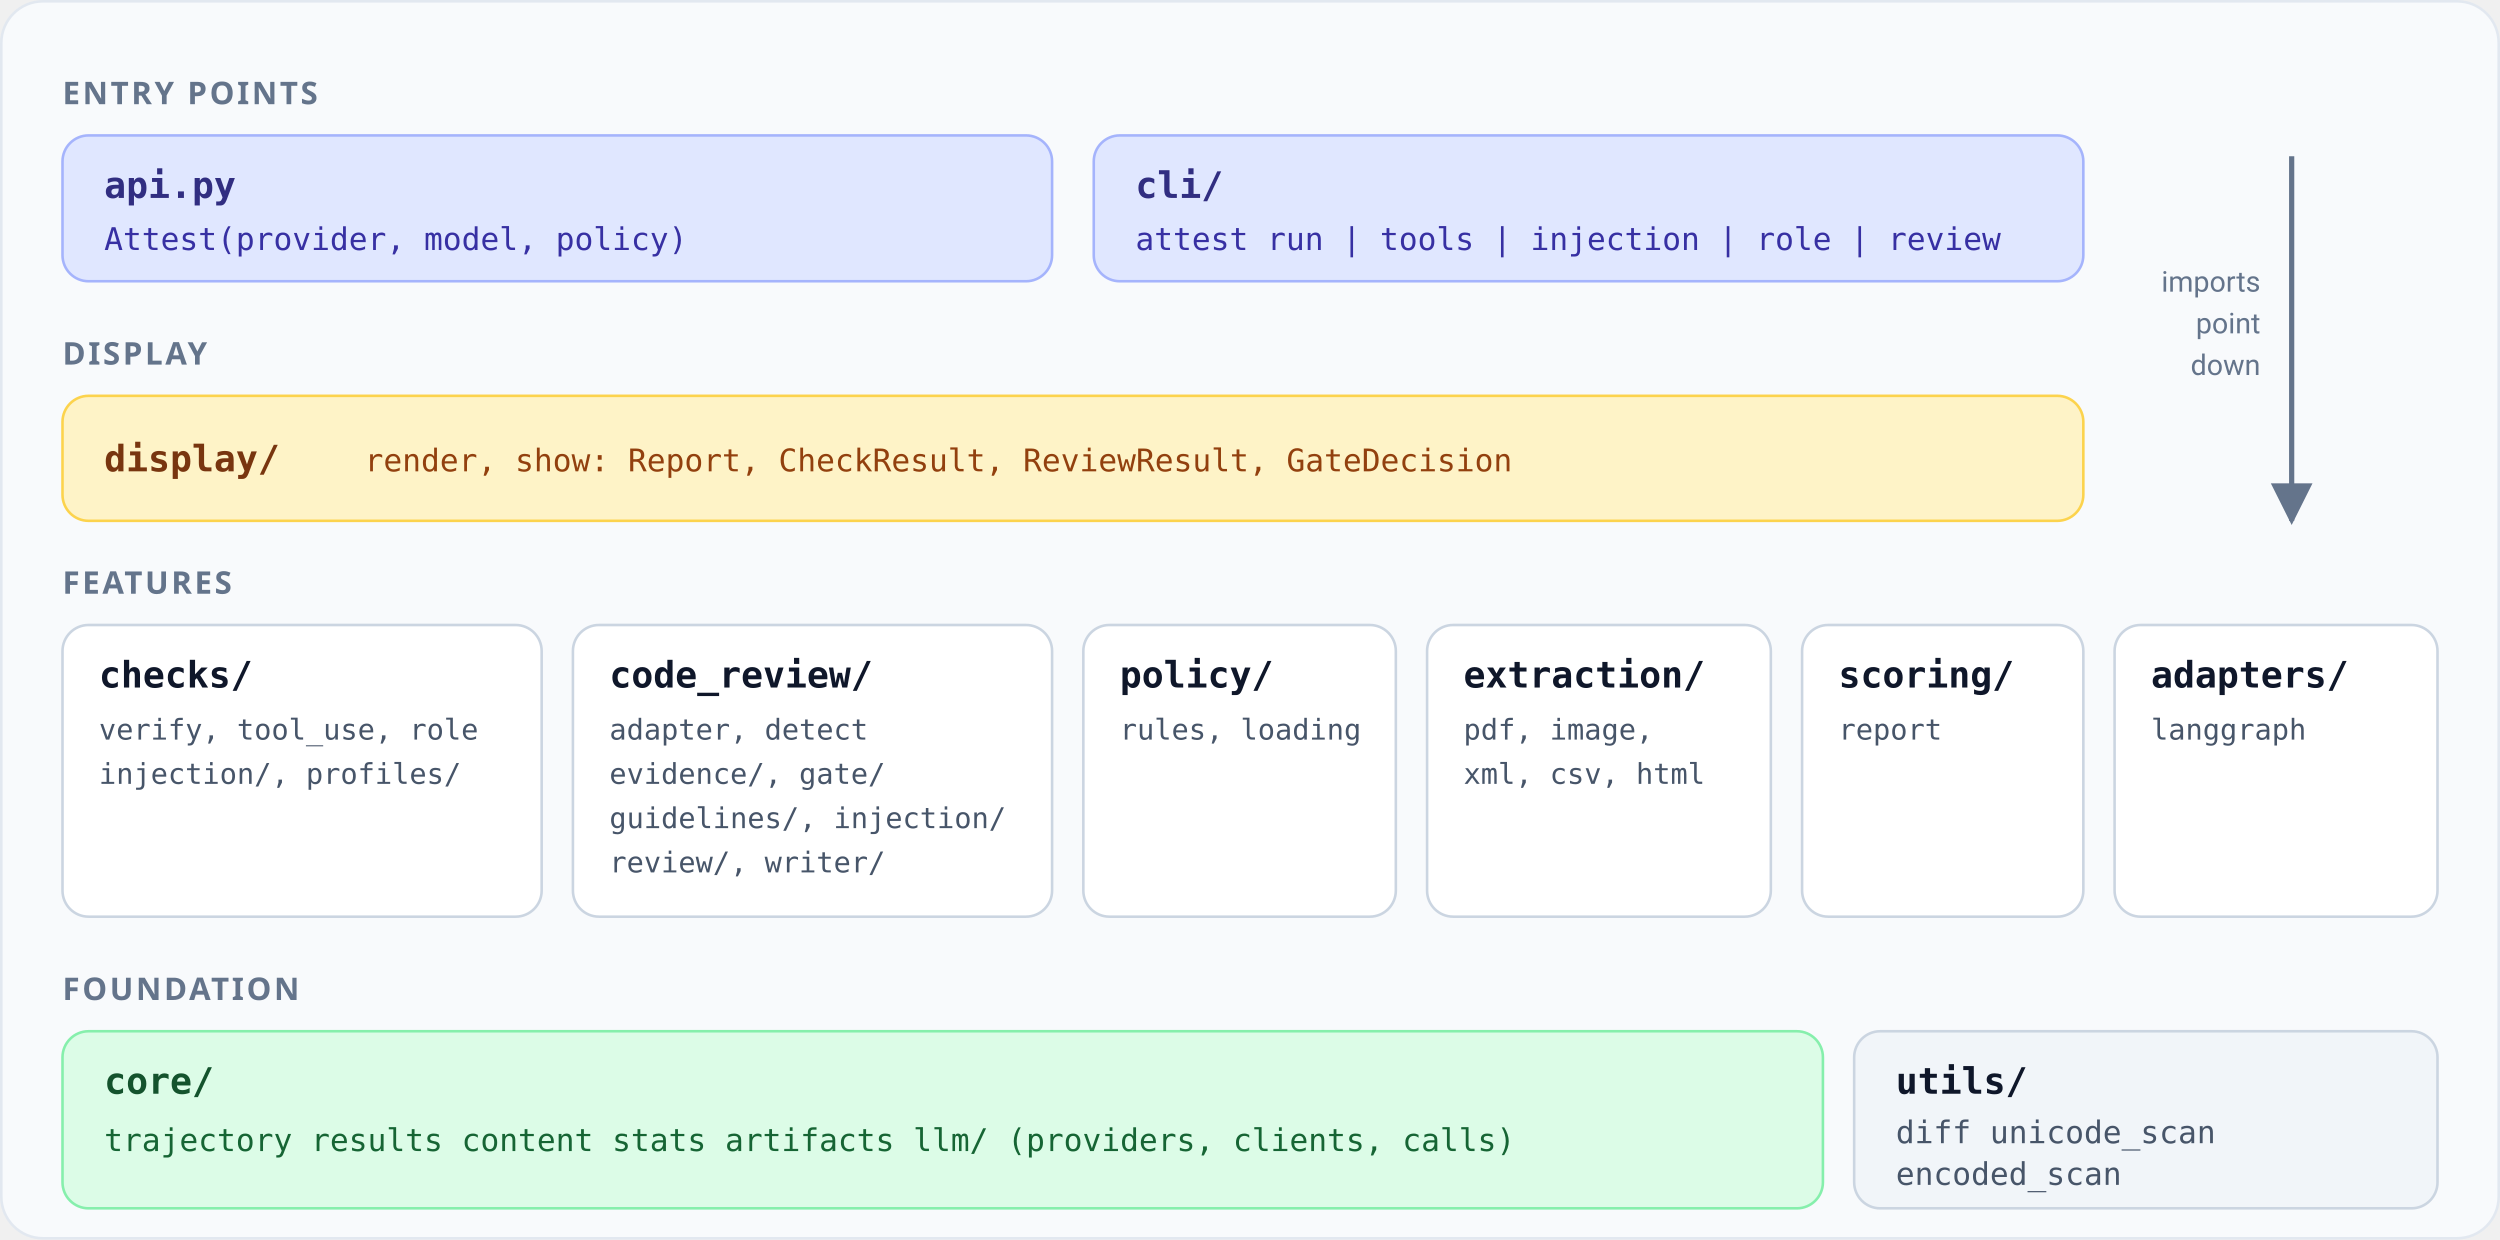
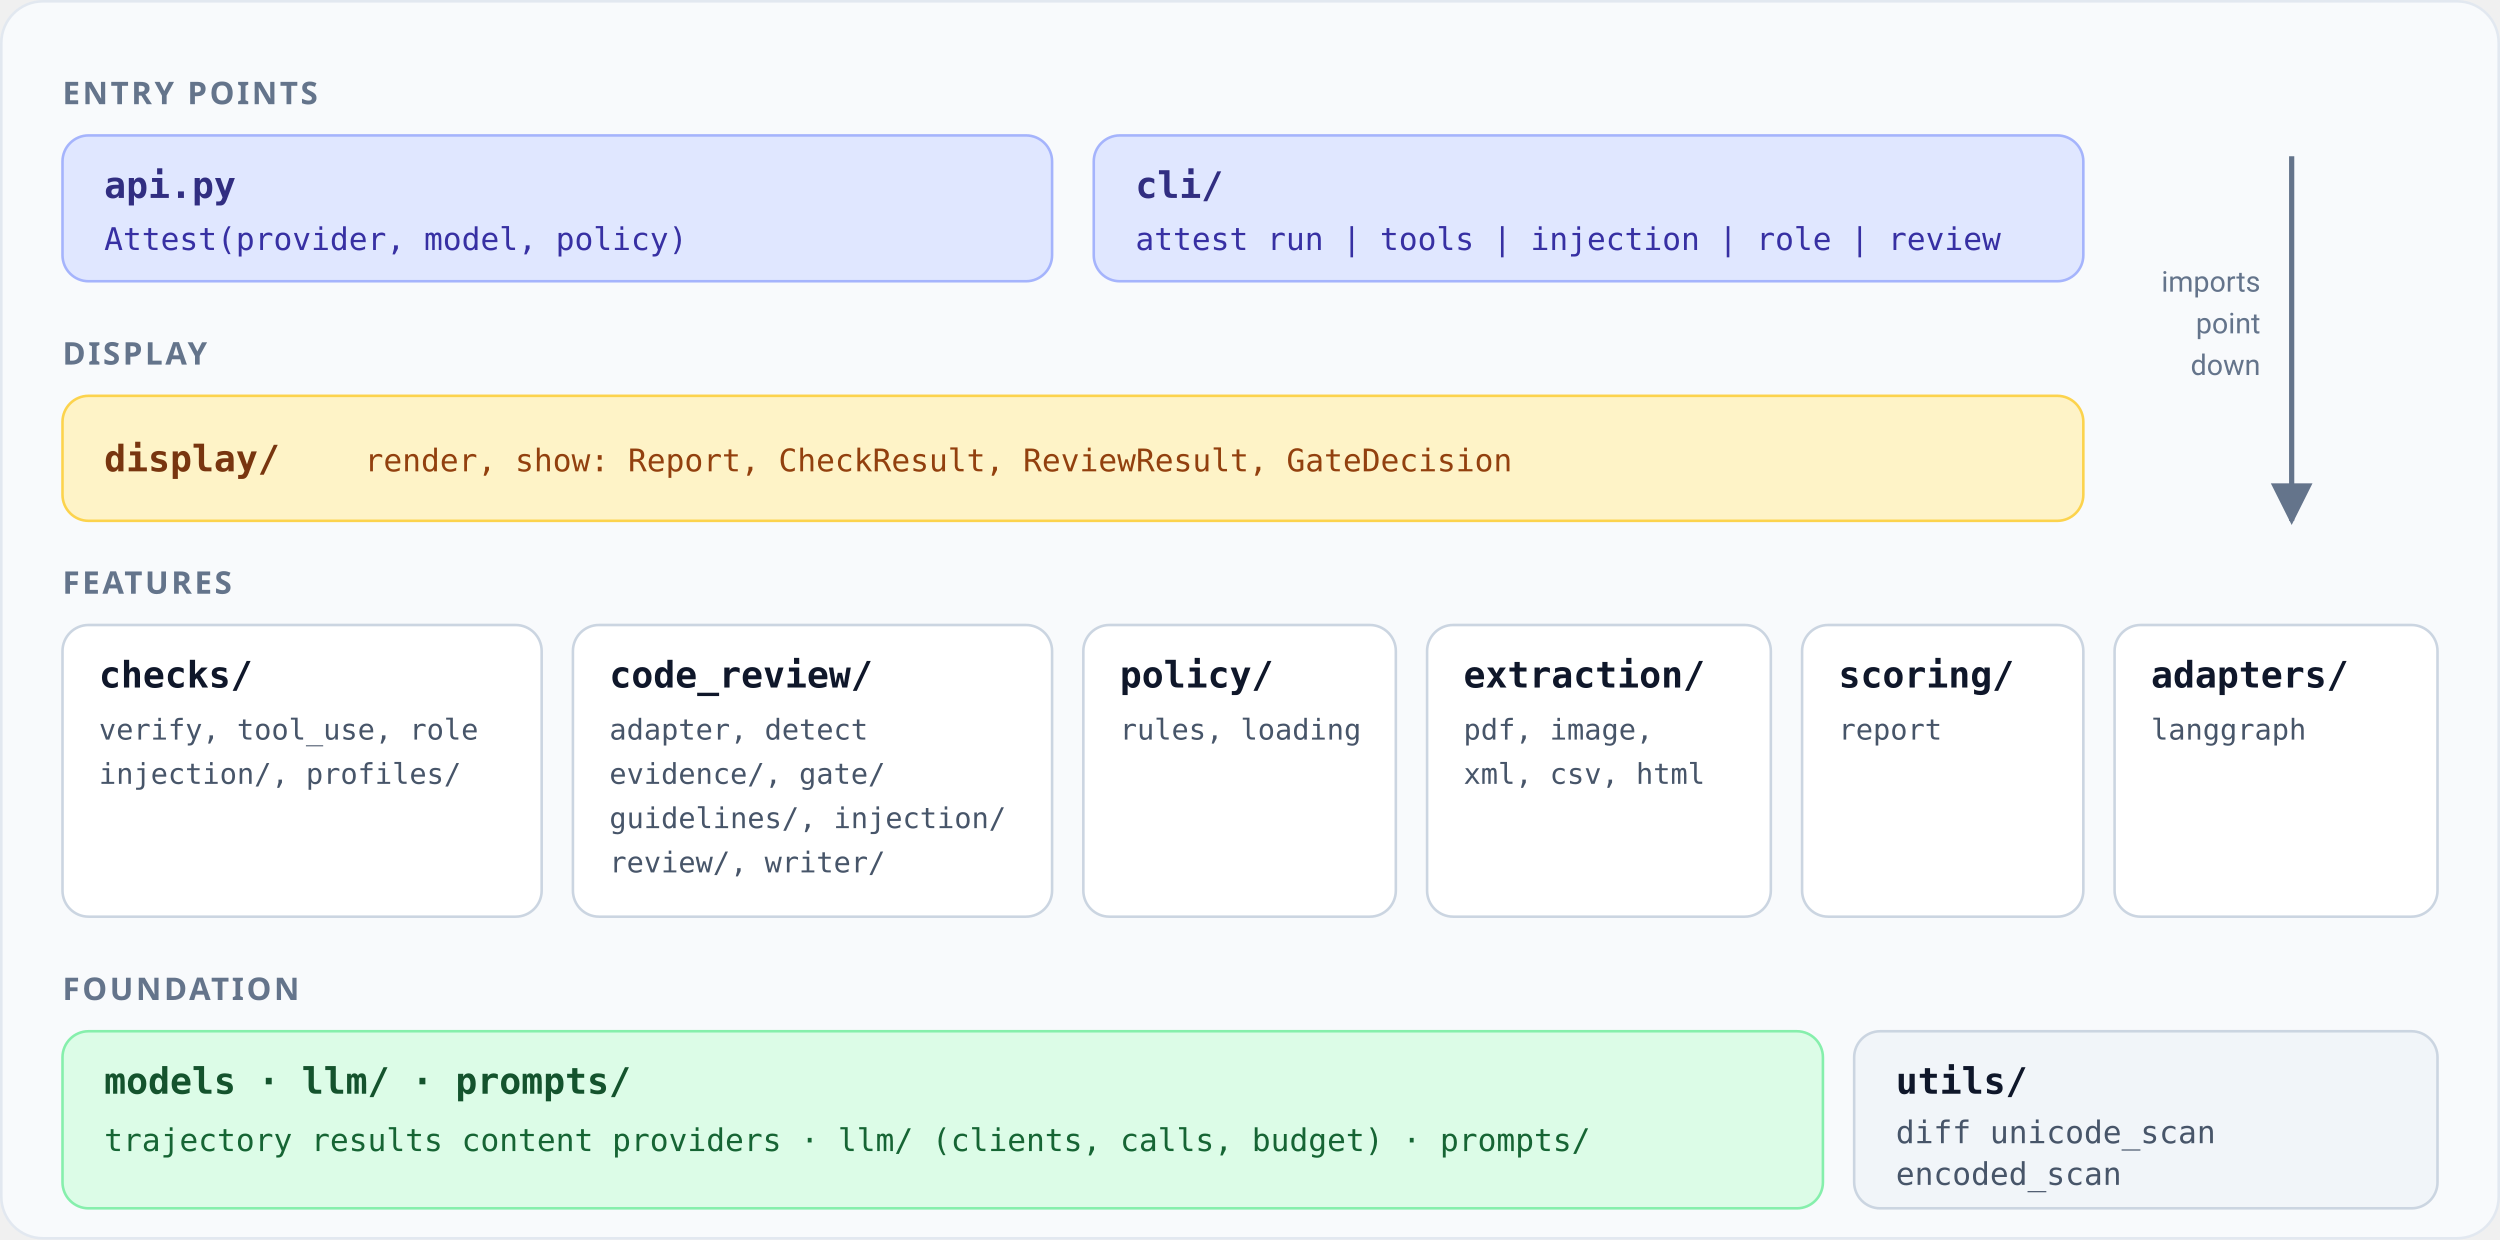
<svg xmlns="http://www.w3.org/2000/svg" viewBox="0 0 960 476" width="960" height="476" font-family="ui-sans-serif, system-ui, -apple-system, 'Segoe UI', Roboto, sans-serif" role="img" aria-labelledby="t d">
  <defs>
    <marker id="arrow" viewBox="0 0 10 10" refX="9" refY="5" markerWidth="8" markerHeight="8" orient="auto-start-reverse">
      <path d="M0,0 L10,5 L0,10 z" fill="#64748b" />
    </marker>
  </defs>
  <rect x="0.5" y="0.5" width="959" height="475" rx="16" fill="#f8fafc" stroke="#e2e8f0" />
  <g font-family="ui-monospace, SFMono-Regular, Menlo, monospace">
    <text x="24" y="40" font-size="12" font-weight="700" fill="#64748b" font-family="ui-sans-serif, system-ui, sans-serif" letter-spacing="1">ENTRY POINTS</text>
    <rect x="24" y="52" width="380" height="56" rx="10" fill="#e0e7ff" stroke="#a5b4fc" />
    <text x="40" y="76" font-size="14" font-weight="700" fill="#312e81">api.py</text>
    <text x="40" y="96" font-size="12" fill="#3730a3">Attest(provider, model, policy)</text>
    <rect x="420" y="52" width="380" height="56" rx="10" fill="#e0e7ff" stroke="#a5b4fc" />
    <text x="436" y="76" font-size="14" font-weight="700" fill="#312e81">cli/</text>
    <text x="436" y="96" font-size="12" fill="#3730a3">attest run | tools | injection | role | review</text>
    <text x="24" y="140" font-size="12" font-weight="700" fill="#64748b" font-family="ui-sans-serif, system-ui, sans-serif" letter-spacing="1">DISPLAY</text>
    <rect x="24" y="152" width="776" height="48" rx="10" fill="#fef3c7" stroke="#fcd34d" />
    <text x="40" y="181" font-size="14" font-weight="700" fill="#78350f">display/</text>
    <text x="140" y="181" font-size="12" fill="#92400e">render, show: Report, CheckResult, ReviewResult, GateDecision</text>
    <text x="24" y="228" font-size="12" font-weight="700" fill="#64748b" font-family="ui-sans-serif, system-ui, sans-serif" letter-spacing="1">FEATURES</text>
    <rect x="24" y="240" width="184" height="112" rx="10" fill="#ffffff" stroke="#cbd5e1" />
    <text x="38" y="264" font-size="14" font-weight="700" fill="#0f172a">checks/</text>
    <text x="38" y="284" font-size="11" fill="#475569">verify, tool_use, role</text>
    <text x="38" y="301" font-size="11" fill="#475569">injection/, profiles/</text>
    <rect x="220" y="240" width="184" height="112" rx="10" fill="#ffffff" stroke="#cbd5e1" />
    <text x="234" y="264" font-size="14" font-weight="700" fill="#0f172a">code_review/</text>
    <text x="234" y="284" font-size="11" fill="#475569">adapter, detect</text>
    <text x="234" y="301" font-size="11" fill="#475569">evidence/, gate/</text>
    <text x="234" y="318" font-size="11" fill="#475569">guidelines/, injection/</text>
    <text x="234" y="335" font-size="11" fill="#475569">review/, writer/</text>
    <rect x="416" y="240" width="120" height="112" rx="10" fill="#ffffff" stroke="#cbd5e1" />
    <text x="430" y="264" font-size="14" font-weight="700" fill="#0f172a">policy/</text>
    <text x="430" y="284" font-size="11" fill="#475569">rules, loading</text>
    <rect x="548" y="240" width="132" height="112" rx="10" fill="#ffffff" stroke="#cbd5e1" />
    <text x="562" y="264" font-size="14" font-weight="700" fill="#0f172a">extraction/</text>
    <text x="562" y="284" font-size="11" fill="#475569">pdf, image,</text>
    <text x="562" y="301" font-size="11" fill="#475569">xml, csv, html</text>
    <rect x="692" y="240" width="108" height="112" rx="10" fill="#ffffff" stroke="#cbd5e1" />
    <text x="706" y="264" font-size="14" font-weight="700" fill="#0f172a">scoring/</text>
    <text x="706" y="284" font-size="11" fill="#475569">report</text>
    <rect x="812" y="240" width="124" height="112" rx="10" fill="#ffffff" stroke="#cbd5e1" />
    <text x="826" y="264" font-size="14" font-weight="700" fill="#0f172a">adapters/</text>
    <text x="826" y="284" font-size="11" fill="#475569">langgraph</text>
    <text x="24" y="384" font-size="12" font-weight="700" fill="#64748b" font-family="ui-sans-serif, system-ui, sans-serif" letter-spacing="1">FOUNDATION</text>
    <rect x="24" y="396" width="676" height="68" rx="10" fill="#dcfce7" stroke="#86efac" />
-     <text x="40" y="420" font-size="14" font-weight="700" fill="#14532d">core/</text>
-     <text x="40" y="442" font-size="12" fill="#166534">trajectory  results  content  stats  artifacts  llm/ (providers, clients, calls)</text>
+     <text x="40" y="420" font-size="14" font-weight="700" fill="#14532d">models · llm/ · prompts/</text>
+     <text x="40" y="442" font-size="12" fill="#166534">trajectory  results  content  providers  ·  llm/ (clients, calls, budget)  ·  prompts/</text>
    <rect x="712" y="396" width="224" height="68" rx="10" fill="#f1f5f9" stroke="#cbd5e1" />
    <text x="728" y="420" font-size="14" font-weight="700" fill="#0f172a">utils/</text>
    <text x="728" y="439" font-size="12" fill="#475569">diff  unicode_scan</text>
    <text x="728" y="455" font-size="12" fill="#475569">encoded_scan</text>
  </g>
  <line x1="880" y1="60" x2="880" y2="200" stroke="#64748b" stroke-width="2" marker-end="url(#arrow)" />
  <text x="868" y="112" font-size="11" fill="#64748b" text-anchor="end">imports</text>
  <text x="868" y="128" font-size="11" fill="#64748b" text-anchor="end">point</text>
  <text x="868" y="144" font-size="11" fill="#64748b" text-anchor="end">down</text>
</svg>
